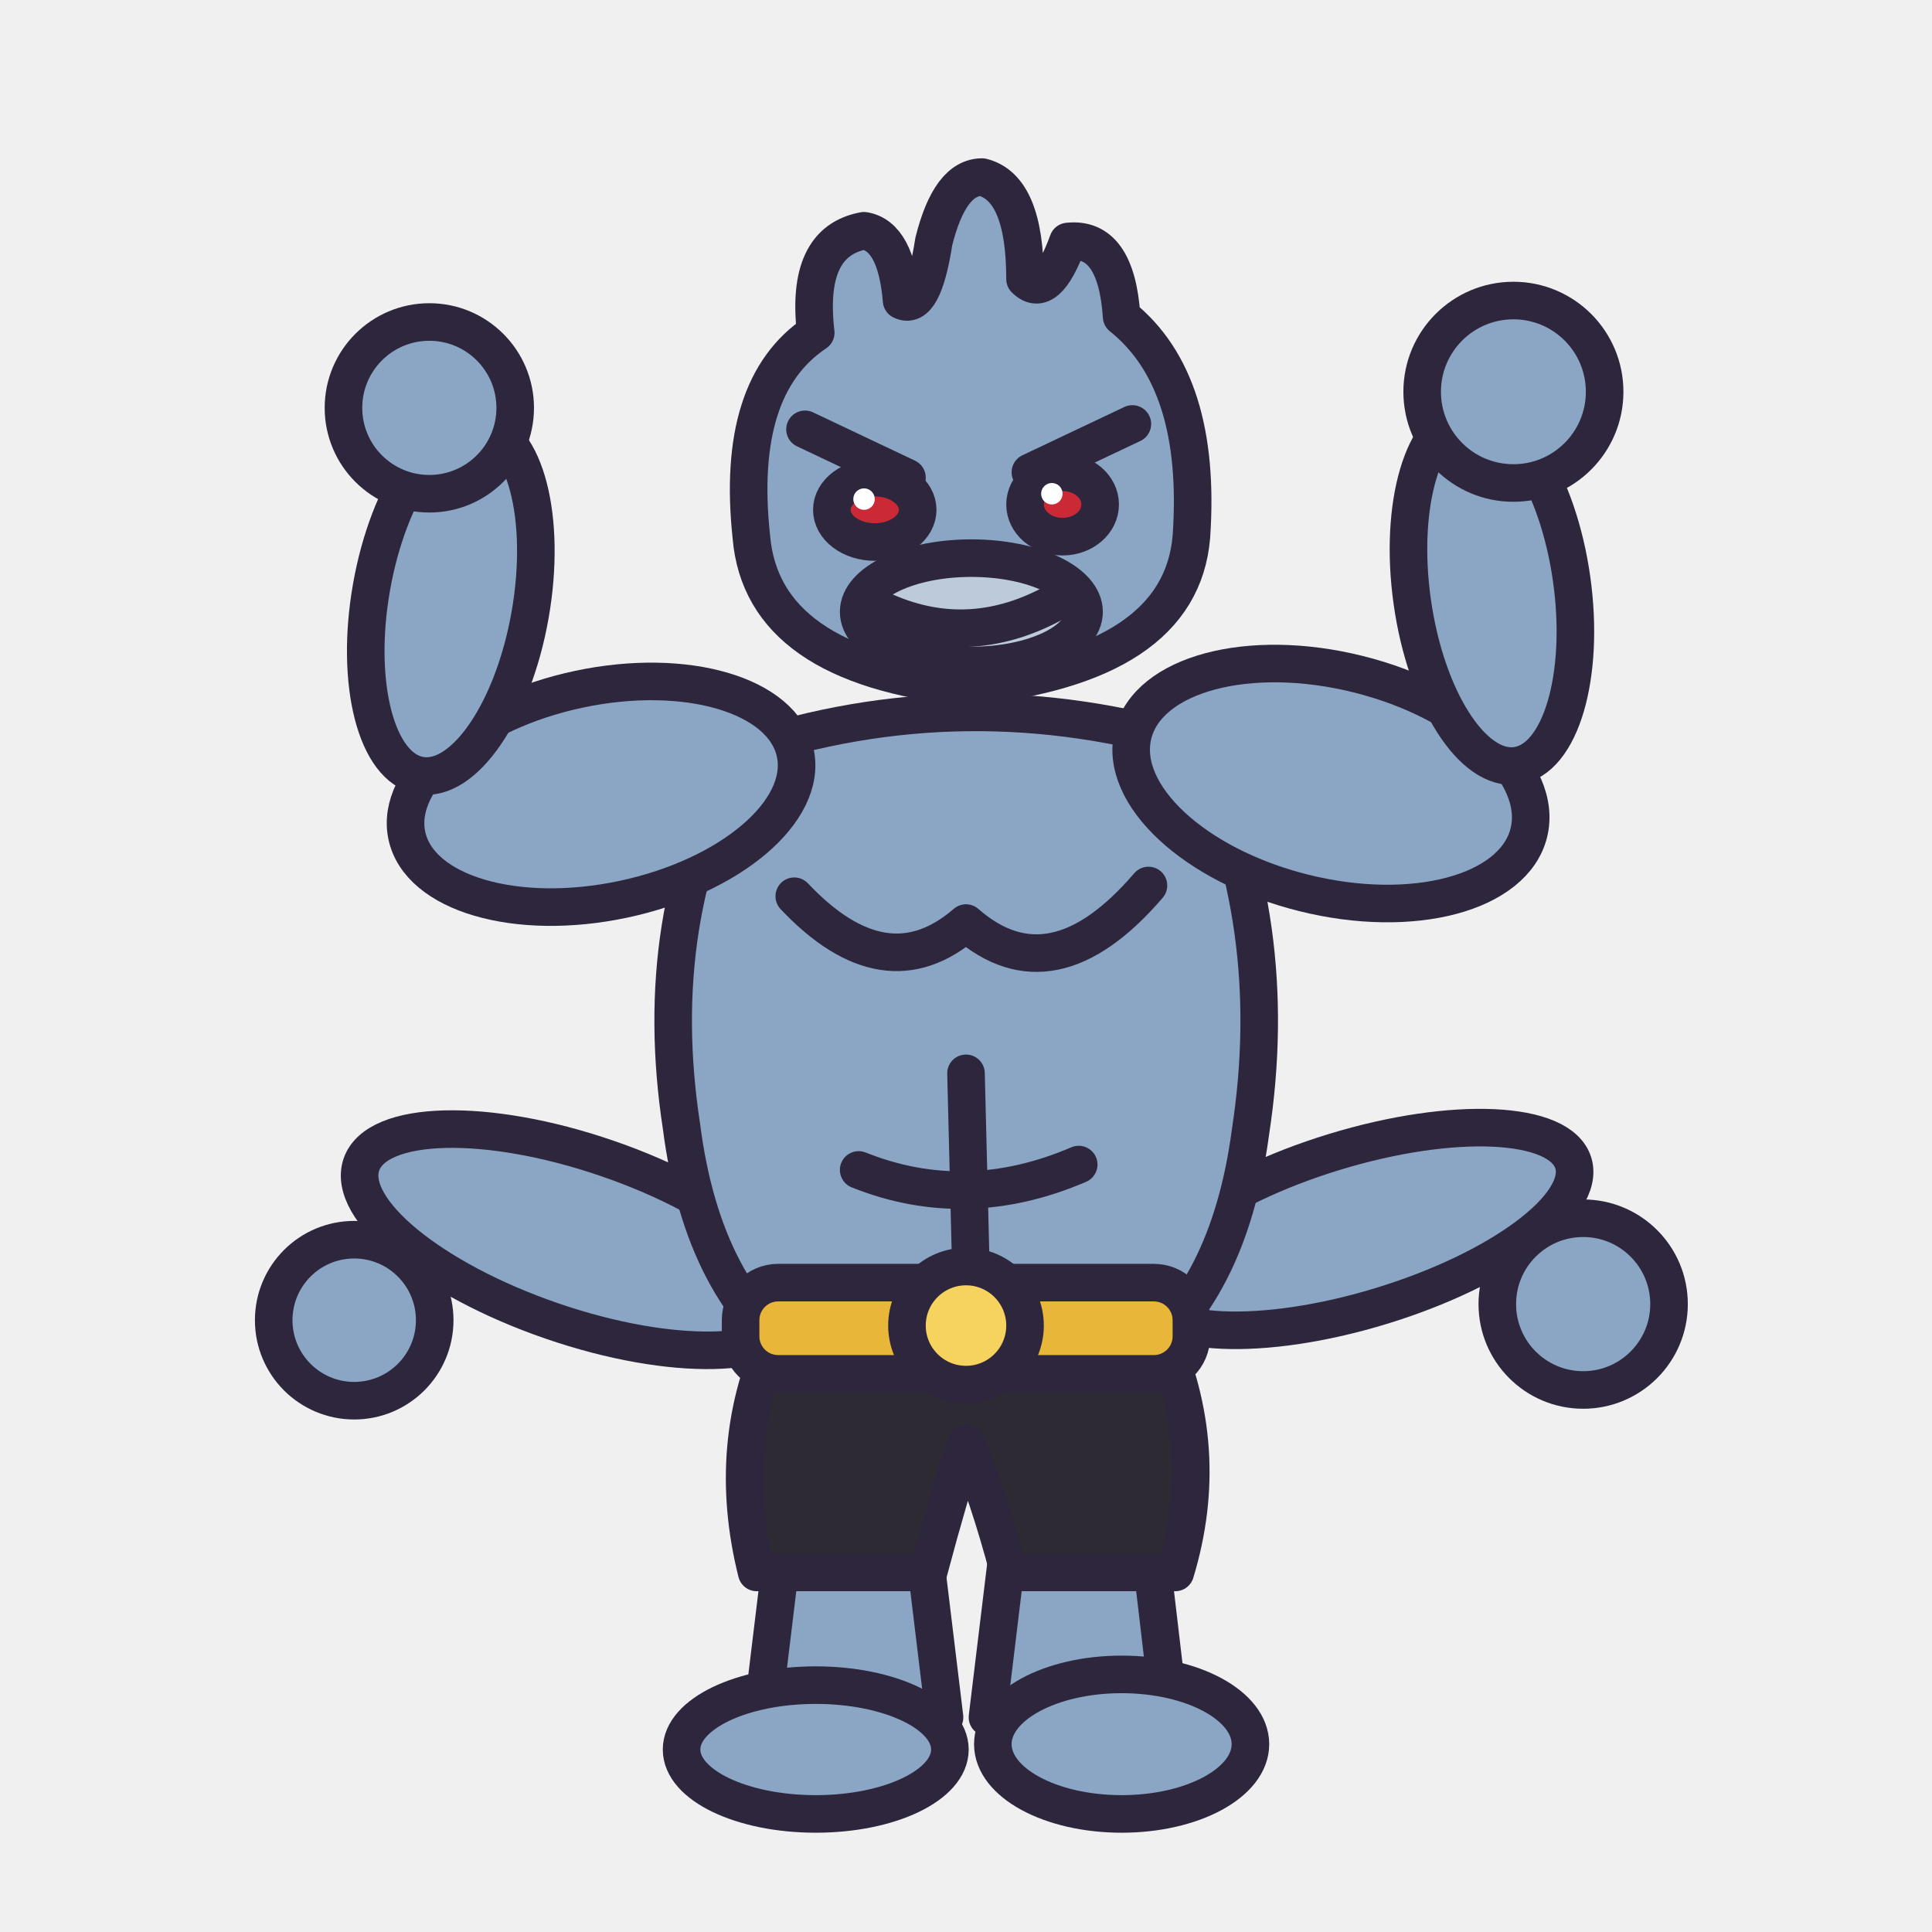
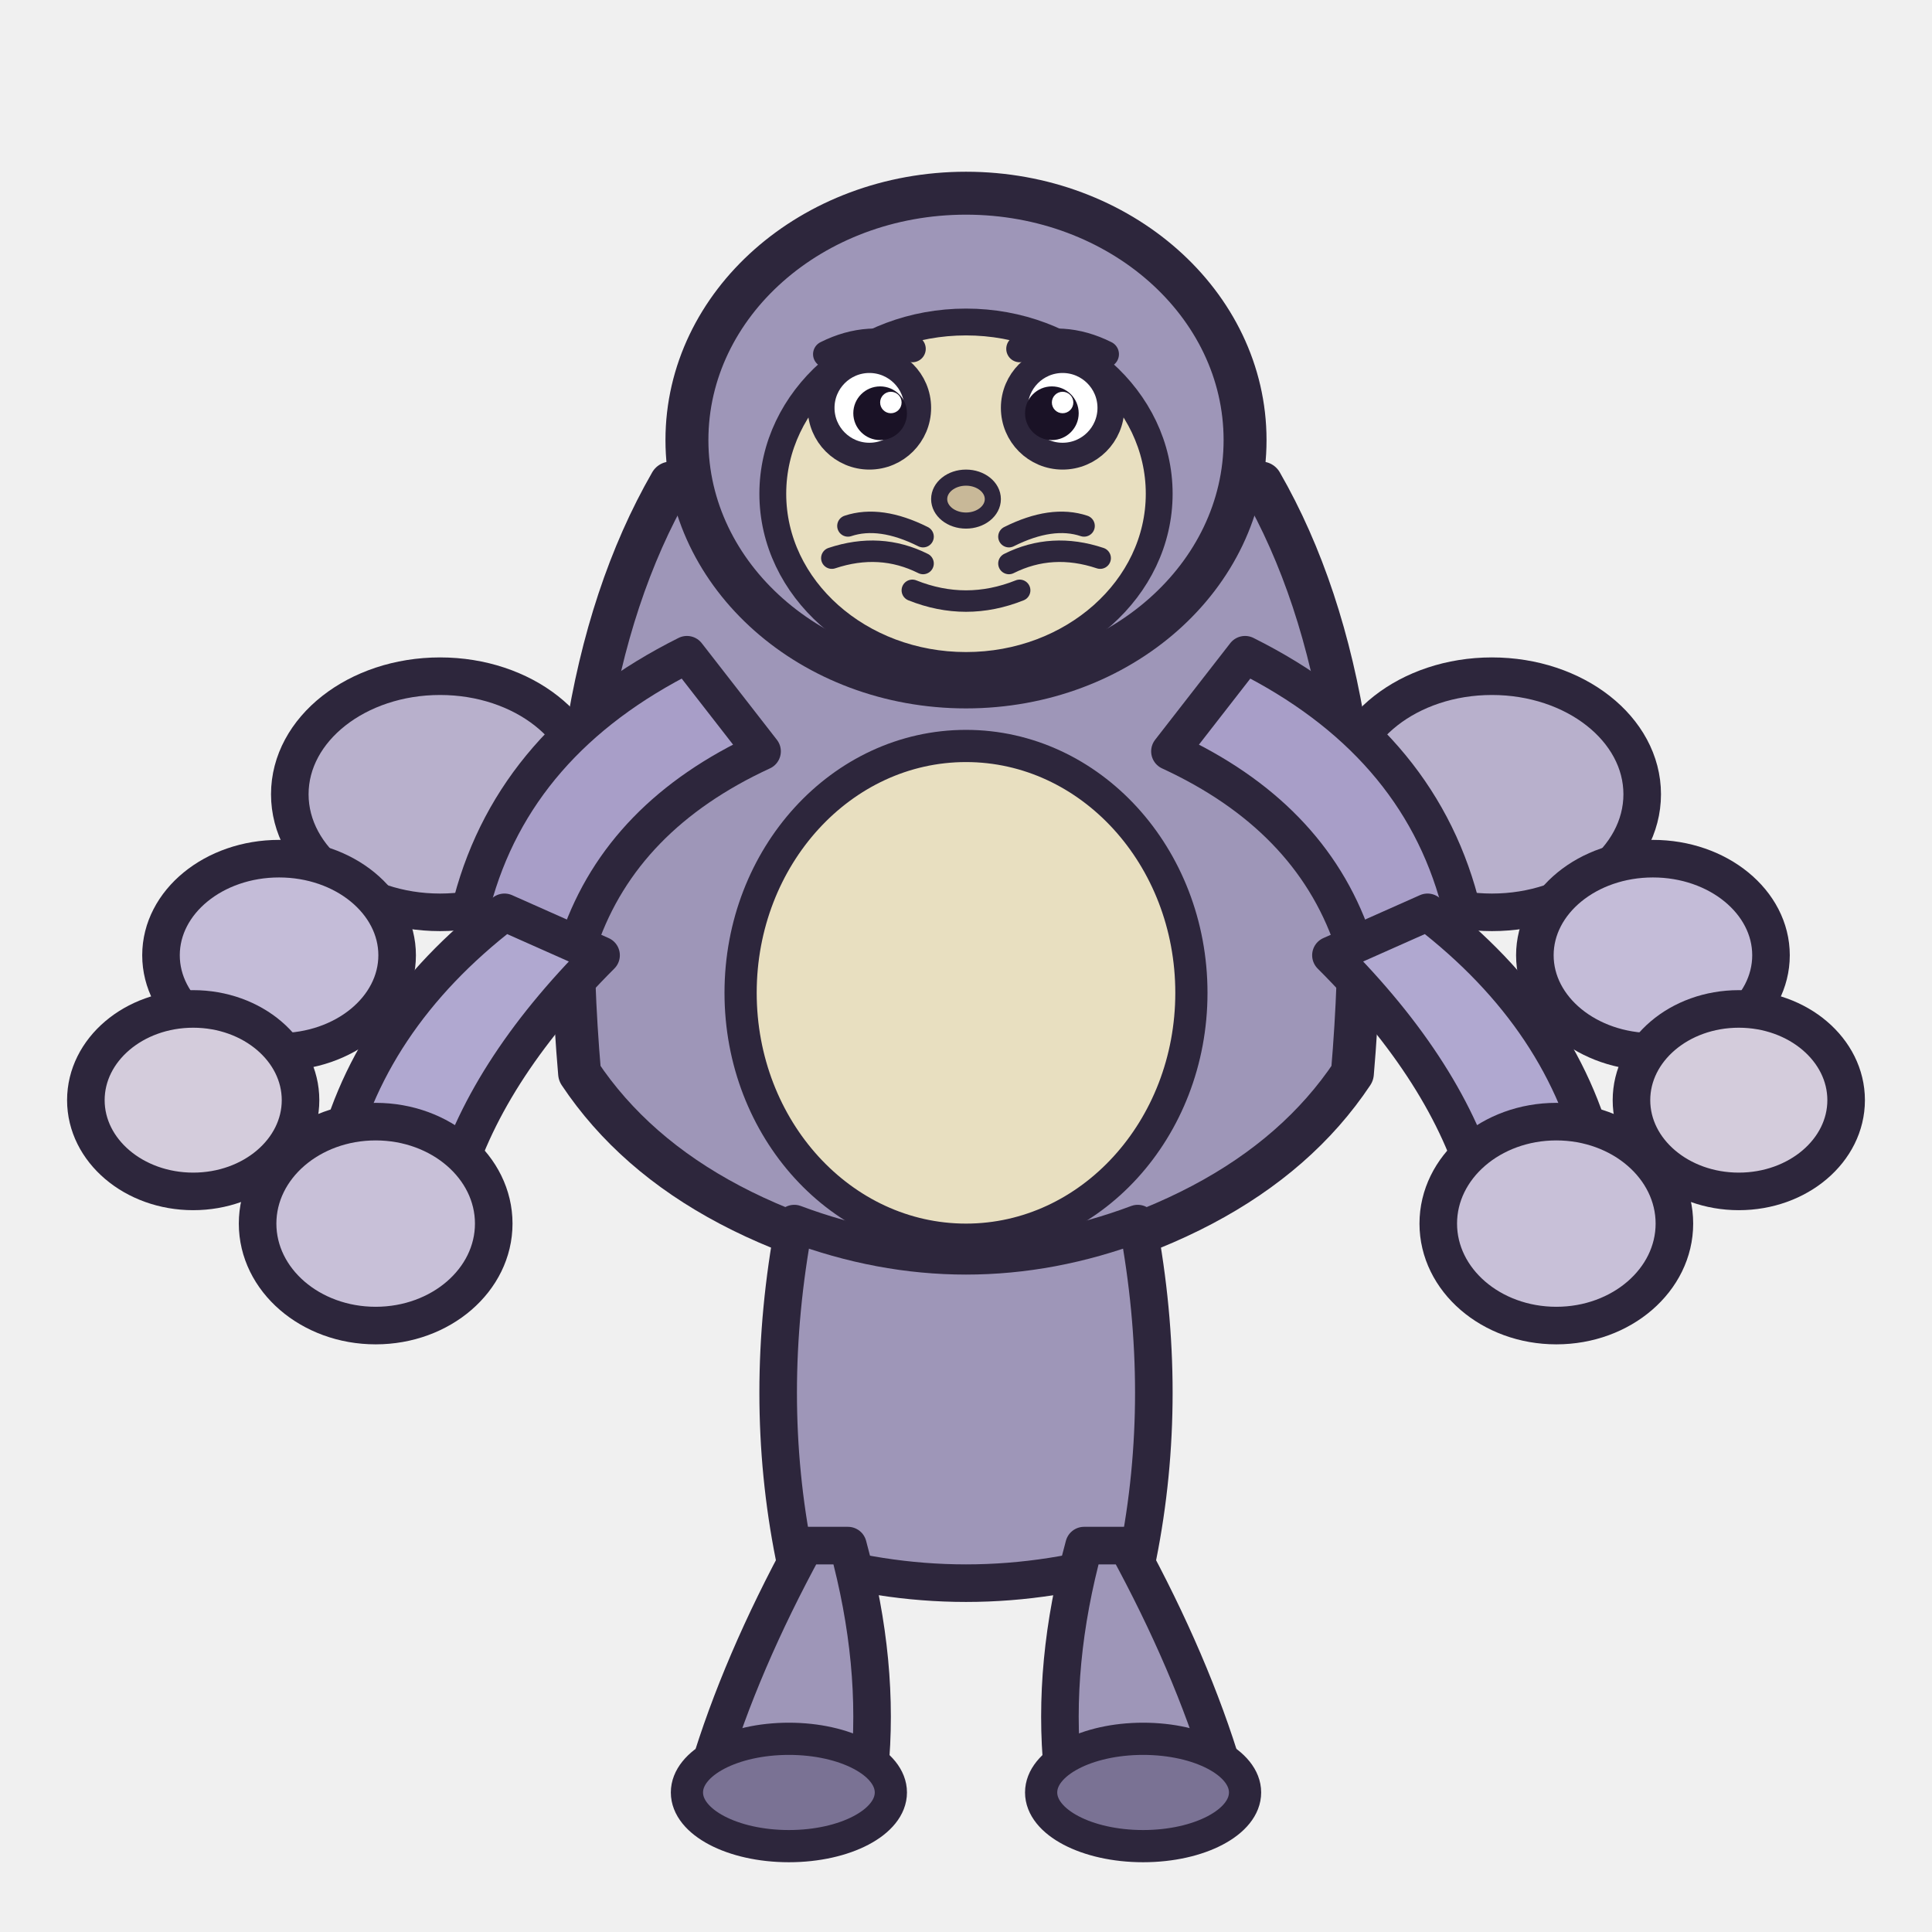
<svg xmlns="http://www.w3.org/2000/svg" viewBox="0 0 360 360">
-   <g stroke="#2d263c" stroke-width="7" stroke-linejoin="round" stroke-linecap="round">
-     <ellipse cx="108" cy="231" rx="43" ry="16" transform="rotate(19 108 231)" fill="#8aa6c4" />
-     <ellipse cx="253" cy="229" rx="42" ry="15" transform="rotate(-17 253 229)" fill="#8aa6c4" />
-     <circle cx="66" cy="246" r="15" fill="#8aa6c4" />
-     <circle cx="295" cy="243" r="16" fill="#8aa6c4" />
-     <path d="M146 287 L142 320 L176 320 L172 287 Z" fill="#8aa6c4" />
-     <path d="M188 287 L184 320 L218 320 L214 286 Z" fill="#8aa6c4" />
-     <ellipse cx="152" cy="326" rx="25" ry="12" fill="#8aa6c4" />
-     <ellipse cx="209" cy="325" rx="24" ry="13" fill="#8aa6c4" />
-     <path d="M138 140 Q180 126 223 139 Q239 172 233 211 Q229 241 211 254 L150 254 Q131 241 127 210 Q121 171 138 140 Z" fill="#8aa6c4" />
-     <ellipse cx="112" cy="148" rx="37" ry="20" transform="rotate(-12 112 148)" fill="#8aa6c4" />
-     <ellipse cx="84" cy="112" rx="15" ry="33" transform="rotate(10 84 112)" fill="#8aa6c4" />
-     <circle cx="80" cy="76" r="16" fill="#8aa6c4" />
-     <ellipse cx="248" cy="146" rx="38" ry="21" transform="rotate(14 248 146)" fill="#8aa6c4" />
-     <ellipse cx="278" cy="110" rx="15" ry="33" transform="rotate(-8 278 110)" fill="#8aa6c4" />
-     <circle cx="282" cy="73" r="17" fill="#8aa6c4" />
-     <path d="M148 167 Q165 185 180 172 Q196 186 214 165" fill="none" />
-     <path d="M180 200 L181 240" fill="none" />
-     <path d="M160 218 Q180 226 201 217" fill="none" />
-     <path d="M145 248 L216 248 Q226 270 219 293 L188 293 Q184 278 180 269 Q177 278 173 293 L141 293 Q135 269 145 248 Z" fill="#2e2a33" />
-     <rect x="138" y="239" width="84" height="17" rx="7" fill="#e8b73a" />
-     <circle cx="180" cy="247" r="11" fill="#f6d35e" />
-     <path d="M140 100 Q137 72 152 62 Q150 45 161 43 Q167 44 168 56 Q172 58 174 45 Q177 33 183 33 Q191 35 191 52 Q195 56 199 45 Q208 44 209 59 Q224 71 222 100 Q220 124 180 128 Q142 124 140 100 Z" fill="#8aa6c4" />
-     <path d="M150 80 L169 89" fill="none" />
-     <path d="M211 79 L192 88" fill="none" />
-     <ellipse cx="163" cy="95" rx="8" ry="6" fill="#cc2936" />
-     <ellipse cx="198" cy="94" rx="7" ry="6" fill="#cc2936" />
-     <ellipse cx="181" cy="114" rx="21" ry="10" fill="#bccada" />
-     <path d="M165 114 Q181 121 197 112" fill="none" />
-   </g>
-   <circle cx="161" cy="93" r="2" fill="#ffffff" />
-   <circle cx="196" cy="92" r="2" fill="#ffffff" />
+   <ellipse cx="82" cy="148" rx="28" ry="22" fill="#b8b0cc" stroke="#2d263c" stroke-width="7" stroke-linejoin="round" />
+   <ellipse cx="52" cy="178" rx="22" ry="18" fill="#c4bcd8" stroke="#2d263c" stroke-width="7" stroke-linejoin="round" />
+   <ellipse cx="36" cy="205" rx="20" ry="17" fill="#d4ccdc" stroke="#2d263c" stroke-width="7" stroke-linejoin="round" />
+   <ellipse cx="278" cy="148" rx="28" ry="22" fill="#b8b0cc" stroke="#2d263c" stroke-width="7" stroke-linejoin="round" />
+   <ellipse cx="308" cy="178" rx="22" ry="18" fill="#c4bcd8" stroke="#2d263c" stroke-width="7" stroke-linejoin="round" />
+   <ellipse cx="324" cy="205" rx="20" ry="17" fill="#d4ccdc" stroke="#2d263c" stroke-width="7" stroke-linejoin="round" />
+   <path d="M125,90 Q180,78 235,90 Q258,130 252,200 Q232,230 180,238 Q128,230 108,200 Q102,130 125,90 Z" fill="#9e96b8" stroke="#2d263c" stroke-width="8" stroke-linejoin="round" />
+   <ellipse cx="180" cy="185" rx="42" ry="46" fill="#e8dfc0" stroke="#2d263c" stroke-width="6" stroke-linejoin="round" />
+   <path d="M148,228 Q180,240 212,228 Q218,260 212,290 Q180,300 148,290 Q142,260 148,228 Z" fill="#9e96b8" stroke="#2d263c" stroke-width="7" stroke-linejoin="round" />
+   <path d="M150,288 Q138,310 132,330 Q148,336 162,330 Q164,310 158,288 Z" fill="#9e96b8" stroke="#2d263c" stroke-width="7" stroke-linejoin="round" />
+   <ellipse cx="147" cy="334" rx="19" ry="10" fill="#7a7294" stroke="#2d263c" stroke-width="6" />
+   <path d="M210,288 Q222,310 228,330 Q212,336 198,330 Q196,310 202,288 Z" fill="#9e96b8" stroke="#2d263c" stroke-width="7" stroke-linejoin="round" />
+   <ellipse cx="213" cy="334" rx="19" ry="10" fill="#7a7294" stroke="#2d263c" stroke-width="6" />
+   <path d="M128,122 Q96,138 88,168 Q94,178 108,175 Q116,152 142,140 Z" fill="#a89ec8" stroke="#2d263c" stroke-width="7" stroke-linejoin="round" />
+   <path d="M94,170 Q68,190 62,218 Q72,228 84,222 Q90,200 112,178 Z" fill="#b0a8d0" stroke="#2d263c" stroke-width="7" stroke-linejoin="round" />
+   <ellipse cx="70" cy="228" rx="22" ry="19" fill="#c8c0d8" stroke="#2d263c" stroke-width="7" stroke-linejoin="round" />
+   <path d="M232,122 Q264,138 272,168 Q266,178 252,175 Q244,152 218,140 Z" fill="#a89ec8" stroke="#2d263c" stroke-width="7" stroke-linejoin="round" />
+   <path d="M266,170 Q292,190 298,218 Q288,228 276,222 Q270,200 248,178 Z" fill="#b0a8d0" stroke="#2d263c" stroke-width="7" stroke-linejoin="round" />
+   <ellipse cx="290" cy="228" rx="22" ry="19" fill="#c8c0d8" stroke="#2d263c" stroke-width="7" stroke-linejoin="round" />
+   <ellipse cx="180" cy="82" rx="52" ry="46" fill="#9e96b8" stroke="#2d263c" stroke-width="8" stroke-linejoin="round" />
+   <ellipse cx="180" cy="92" rx="36" ry="32" fill="#e8dfc0" stroke="#2d263c" stroke-width="5" stroke-linejoin="round" />
+   <ellipse cx="162" cy="76" rx="9" ry="9" fill="white" stroke="#2d263c" stroke-width="5" />
+   <ellipse cx="164" cy="77" rx="5" ry="5" fill="#1a1226" />
+   <ellipse cx="166" cy="75" rx="2" ry="2" fill="white" />
+   <ellipse cx="198" cy="76" rx="9" ry="9" fill="white" stroke="#2d263c" stroke-width="5" />
+   <ellipse cx="196" cy="77" rx="5" ry="5" fill="#1a1226" />
+   <ellipse cx="198" cy="75" rx="2" ry="2" fill="white" />
+   <path d="M154,66 Q162,62 170,65" stroke="#2d263c" stroke-width="5" fill="none" stroke-linecap="round" />
+   <path d="M190,65 Q198,62 206,66" stroke="#2d263c" stroke-width="5" fill="none" stroke-linecap="round" />
+   <path d="M158,98 Q164,96 172,100" stroke="#2d263c" stroke-width="4" fill="none" stroke-linecap="round" />
+   <path d="M155,104 Q164,101 172,105" stroke="#2d263c" stroke-width="4" fill="none" stroke-linecap="round" />
+   <path d="M188,100 Q196,96 202,98" stroke="#2d263c" stroke-width="4" fill="none" stroke-linecap="round" />
+   <path d="M188,105 Q196,101 205,104" stroke="#2d263c" stroke-width="4" fill="none" stroke-linecap="round" />
+   <path d="M170,110 Q180,114 190,110" stroke="#2d263c" stroke-width="4" fill="none" stroke-linecap="round" />
+   <ellipse cx="180" cy="93" rx="5" ry="4" fill="#c8b898" stroke="#2d263c" stroke-width="3" />
</svg>
